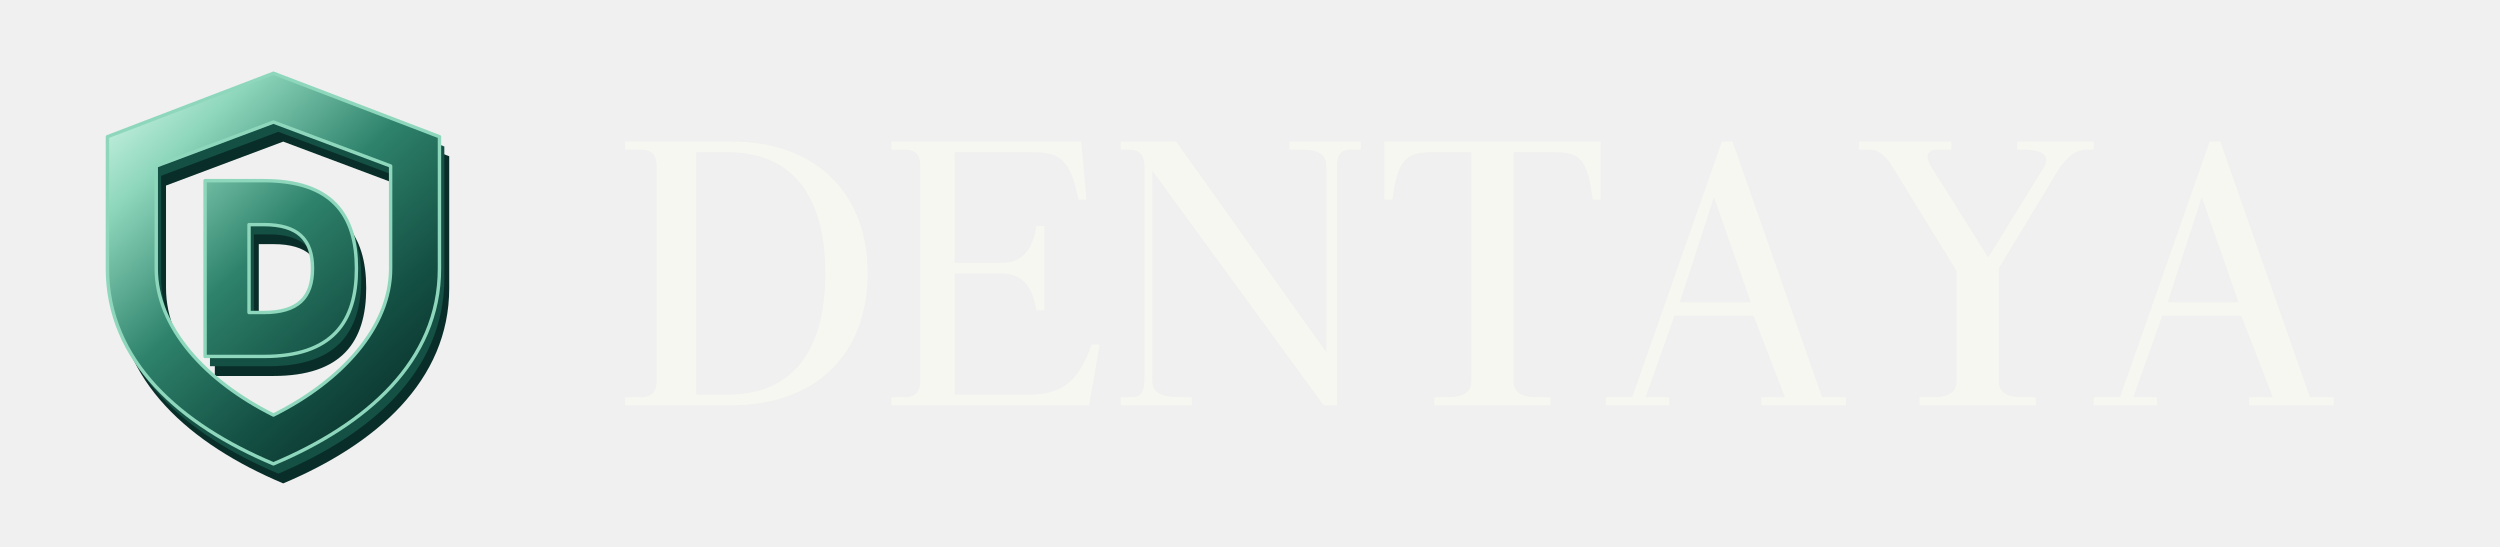
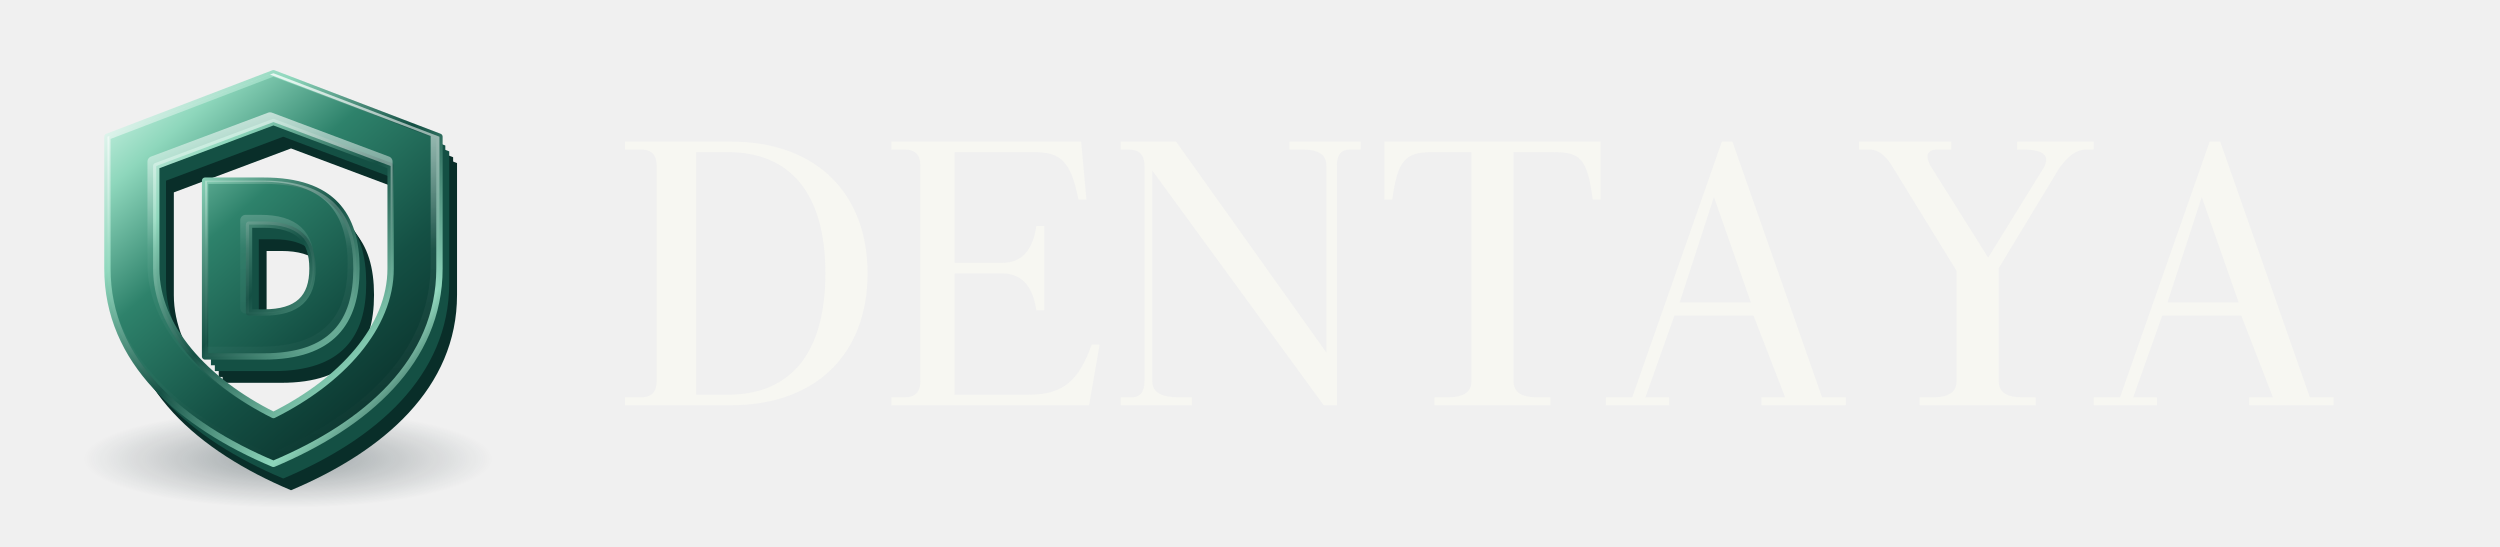
<svg xmlns="http://www.w3.org/2000/svg" viewBox="0 0 512 112" role="img" aria-label="DENTAYA">
  <defs>
-     <linearGradient id="dy-12-dark-face" x1="0" y1="0" x2=".8" y2="1" gradientUnits="objectBoundingBox">
+     <linearGradient id="dy-12-dark-face" x1="0" y1="0" x2=".75" y2="1">
      <stop offset="0" stop-color="#DDFBEF" />
-       <stop offset=".22" stop-color="#8ED7BC" />
-       <stop offset=".5" stop-color="#2E826B" />
-       <stop offset=".77" stop-color="#145044" />
+       <stop offset=".19" stop-color="#8ED7BC" />
+       <stop offset=".42" stop-color="#2E826B" />
+       <stop offset=".72" stop-color="#145044" />
+       <stop offset="1" stop-color="#092E29" />
+     </linearGradient>
+     <linearGradient id="dy-12-dark-bevel" x1="0" y1="0" x2=".9" y2="1">
+       <stop stop-color="#FFFFFF" />
+       <stop offset=".28" stop-color="#8ED7BC" />
+       <stop offset=".53" stop-color="#145044" />
+       <stop offset=".8" stop-color="#8ED7BC" />
      <stop offset="1" stop-color="#092E29" />
    </linearGradient>
    <linearGradient id="dy-12-dark-tile" x2=".8" y2="1">
-       <stop stop-color="#244F48" />
-       <stop offset=".48" stop-color="#133C35" />
-       <stop offset="1" stop-color="#071E1C" />
+       <stop stop-color="#294C50" />
+       <stop offset=".48" stop-color="#193439" />
+       <stop offset="1" stop-color="#0A1C22" />
    </linearGradient>
+     <radialGradient id="dy-12-dark-shadow">
+       <stop stop-color="#061A20" stop-opacity=".36" />
+       <stop offset="1" stop-color="#061A20" stop-opacity="0" />
+     </radialGradient>
+     <linearGradient id="dy-12-dark-shine" x1="0" y1="0" x2="0" y2="1">
+       <stop stop-color="#FFFFFF" stop-opacity=".8" />
+       <stop offset=".46" stop-color="#FFFFFF" stop-opacity=".05" />
+       <stop offset="1" stop-color="#FFFFFF" stop-opacity="0" />
+     </linearGradient>
+     <clipPath id="dy-12-dark-clip">
+       <path fill="#FFFFFF" fill-rule="evenodd" d="M48 9L82 22V49C82 68 67 81 48 89C29 81 14 68 14 49V22ZM48 19L24 28V49C24 61 34 72 48 79C62 72 72 61 72 49V28ZM34 31H46C60 31 65 38 65 49S60 67 46 67H34ZM43 40V58H46C53 58 56 55 56 49S53 40 46 40Z" />
+     </clipPath>
  </defs>
  <g transform="translate(8 6)">
-     <g data-material="emerald" data-depth="vector">
-       <g transform="translate(2 4)">
+     <g data-material="emerald" data-depth="vector" data-bevel="machined">
+       <ellipse cx="51" cy="88" rx="42" ry="10" fill="url(#dy-12-dark-shadow)" />
+       <g transform="translate(3.6 5.4)">
        <path fill="#092E29" fill-rule="evenodd" d="M48 9L82 22V49C82 68 67 81 48 89C29 81 14 68 14 49V22ZM48 19L24 28V49C24 61 34 72 48 79C62 72 72 61 72 49V28ZM34 31H46C60 31 65 38 65 49S60 67 46 67H34ZM43 40V58H46C53 58 56 55 56 49S53 40 46 40Z" />
      </g>
-       <g transform="translate(1 2)">
+       <g transform="translate(2.8 4.2)">
+         <path fill="#092E29" fill-rule="evenodd" d="M48 9L82 22V49C82 68 67 81 48 89C29 81 14 68 14 49V22ZM48 19L24 28V49C24 61 34 72 48 79C62 72 72 61 72 49V28ZM34 31H46C60 31 65 38 65 49S60 67 46 67H34ZM43 40V58H46C53 58 56 55 56 49S53 40 46 40Z" />
+       </g>
+       <g transform="translate(2 3)">
        <path fill="#145044" fill-rule="evenodd" d="M48 9L82 22V49C82 68 67 81 48 89C29 81 14 68 14 49V22ZM48 19L24 28V49C24 61 34 72 48 79C62 72 72 61 72 49V28ZM34 31H46C60 31 65 38 65 49S60 67 46 67H34ZM43 40V58H46C53 58 56 55 56 49S53 40 46 40Z" />
      </g>
-       <path fill="url(#dy-12-dark-face)" fill-rule="evenodd" stroke="#8ED7BC" stroke-width="0.7" stroke-linejoin="round" d="M48 9L82 22V49C82 68 67 81 48 89C29 81 14 68 14 49V22ZM48 19L24 28V49C24 61 34 72 48 79C62 72 72 61 72 49V28ZM34 31H46C60 31 65 38 65 49S60 67 46 67H34ZM43 40V58H46C53 58 56 55 56 49S53 40 46 40Z" />
+       <g transform="translate(1.2 1.8)">
+         <path fill="#145044" fill-rule="evenodd" d="M48 9L82 22V49C82 68 67 81 48 89C29 81 14 68 14 49V22ZM48 19L24 28V49C24 61 34 72 48 79C62 72 72 61 72 49V28ZM34 31H46C60 31 65 38 65 49S60 67 46 67H34ZM43 40V58H46C53 58 56 55 56 49S53 40 46 40Z" />
+       </g>
+       <path fill="url(#dy-12-dark-face)" fill-rule="evenodd" stroke="url(#dy-12-dark-bevel)" stroke-width="1.3" stroke-linejoin="round" d="M48 9L82 22V49C82 68 67 81 48 89C29 81 14 68 14 49V22ZM48 19L24 28V49C24 61 34 72 48 79C62 72 72 61 72 49V28ZM34 31H46C60 31 65 38 65 49S60 67 46 67H34ZM43 40V58H46C53 58 56 55 56 49S53 40 46 40Z" />
+       <g clip-path="url(#dy-12-dark-clip)">
+         <g transform="translate(-.7 -.9)">
+           <path d="M48 9L82 22V49C82 68 67 81 48 89C29 81 14 68 14 49V22ZM48 19L24 28V49C24 61 34 72 48 79C62 72 72 61 72 49V28ZM34 31H46C60 31 65 38 65 49S60 67 46 67H34ZM43 40V58H46C53 58 56 55 56 49S53 40 46 40Z" fill="none" fill-rule="evenodd" stroke="url(#dy-12-dark-shine)" stroke-width="2.2" stroke-linejoin="round" />
+         </g>
+       </g>
    </g>
  </g>
  <g fill="#F7F7F2" transform="translate(128 29) scale(0.54 0.54)">
    <path data-letter="D" fill-rule="evenodd" d="M0 0H40C73 0 92 20 92 50S73 100 40 100H0V97H6Q12 97 12 91V9Q12 3 6 3H0ZM27 4V96H39C63 96 76 80 76 50S63 4 39 4Z" transform="translate(0 0)" />
    <path data-letter="E" fill-rule="evenodd" d="M0 0H72L74 22H71C68 7 64 4 54 4H24V46H42Q53 46 55 32H58V64H55Q53 50 42 50H24V96H52C65 96 71 91 76 77H79L75 100H0V97H5Q11 97 11 91V9Q11 3 5 3H0Z" transform="translate(101 0)" />
    <path data-letter="N" fill-rule="evenodd" d="M0 0H21L78 80V9Q78 3 69 3H64V0H91V3H87Q82 3 82 9V100H77L12 11V91Q12 97 22 97H27V100H0V97H4Q9 97 9 91V9Q9 3 3 3H0Z" transform="translate(188 0)" />
    <path data-letter="T" fill-rule="evenodd" d="M1 0H83V22H80C78 6 75 4 65 4H50V91Q50 97 59 97H64V100H20V97H25Q34 97 34 91V4H19C9 4 6 7 4 22H1Z" transform="translate(287 0)" />
    <path data-letter="A" fill-rule="evenodd" d="M0 100V97H10L44 0H48L82 97H91V100H59V97H68L56 66H26L15 97H24V100ZM28 61H55L41 21Z" transform="translate(372 0)" />
    <path data-letter="Y" fill-rule="evenodd" d="M0 0H35V3H30Q24 3 27 9L49 44L70 10Q74 3 62 3H60V0H89V3H86Q81 3 76 10L53 48V91Q53 97 62 97H67V100H23V97H28Q37 97 37 91V49L13 10Q9 3 4 3H0Z" transform="translate(468 0)" />
    <path data-letter="A" fill-rule="evenodd" d="M0 100V97H10L44 0H48L82 97H91V100H59V97H68L56 66H26L15 97H24V100ZM28 61H55L41 21Z" transform="translate(557 0)" />
  </g>
</svg>
